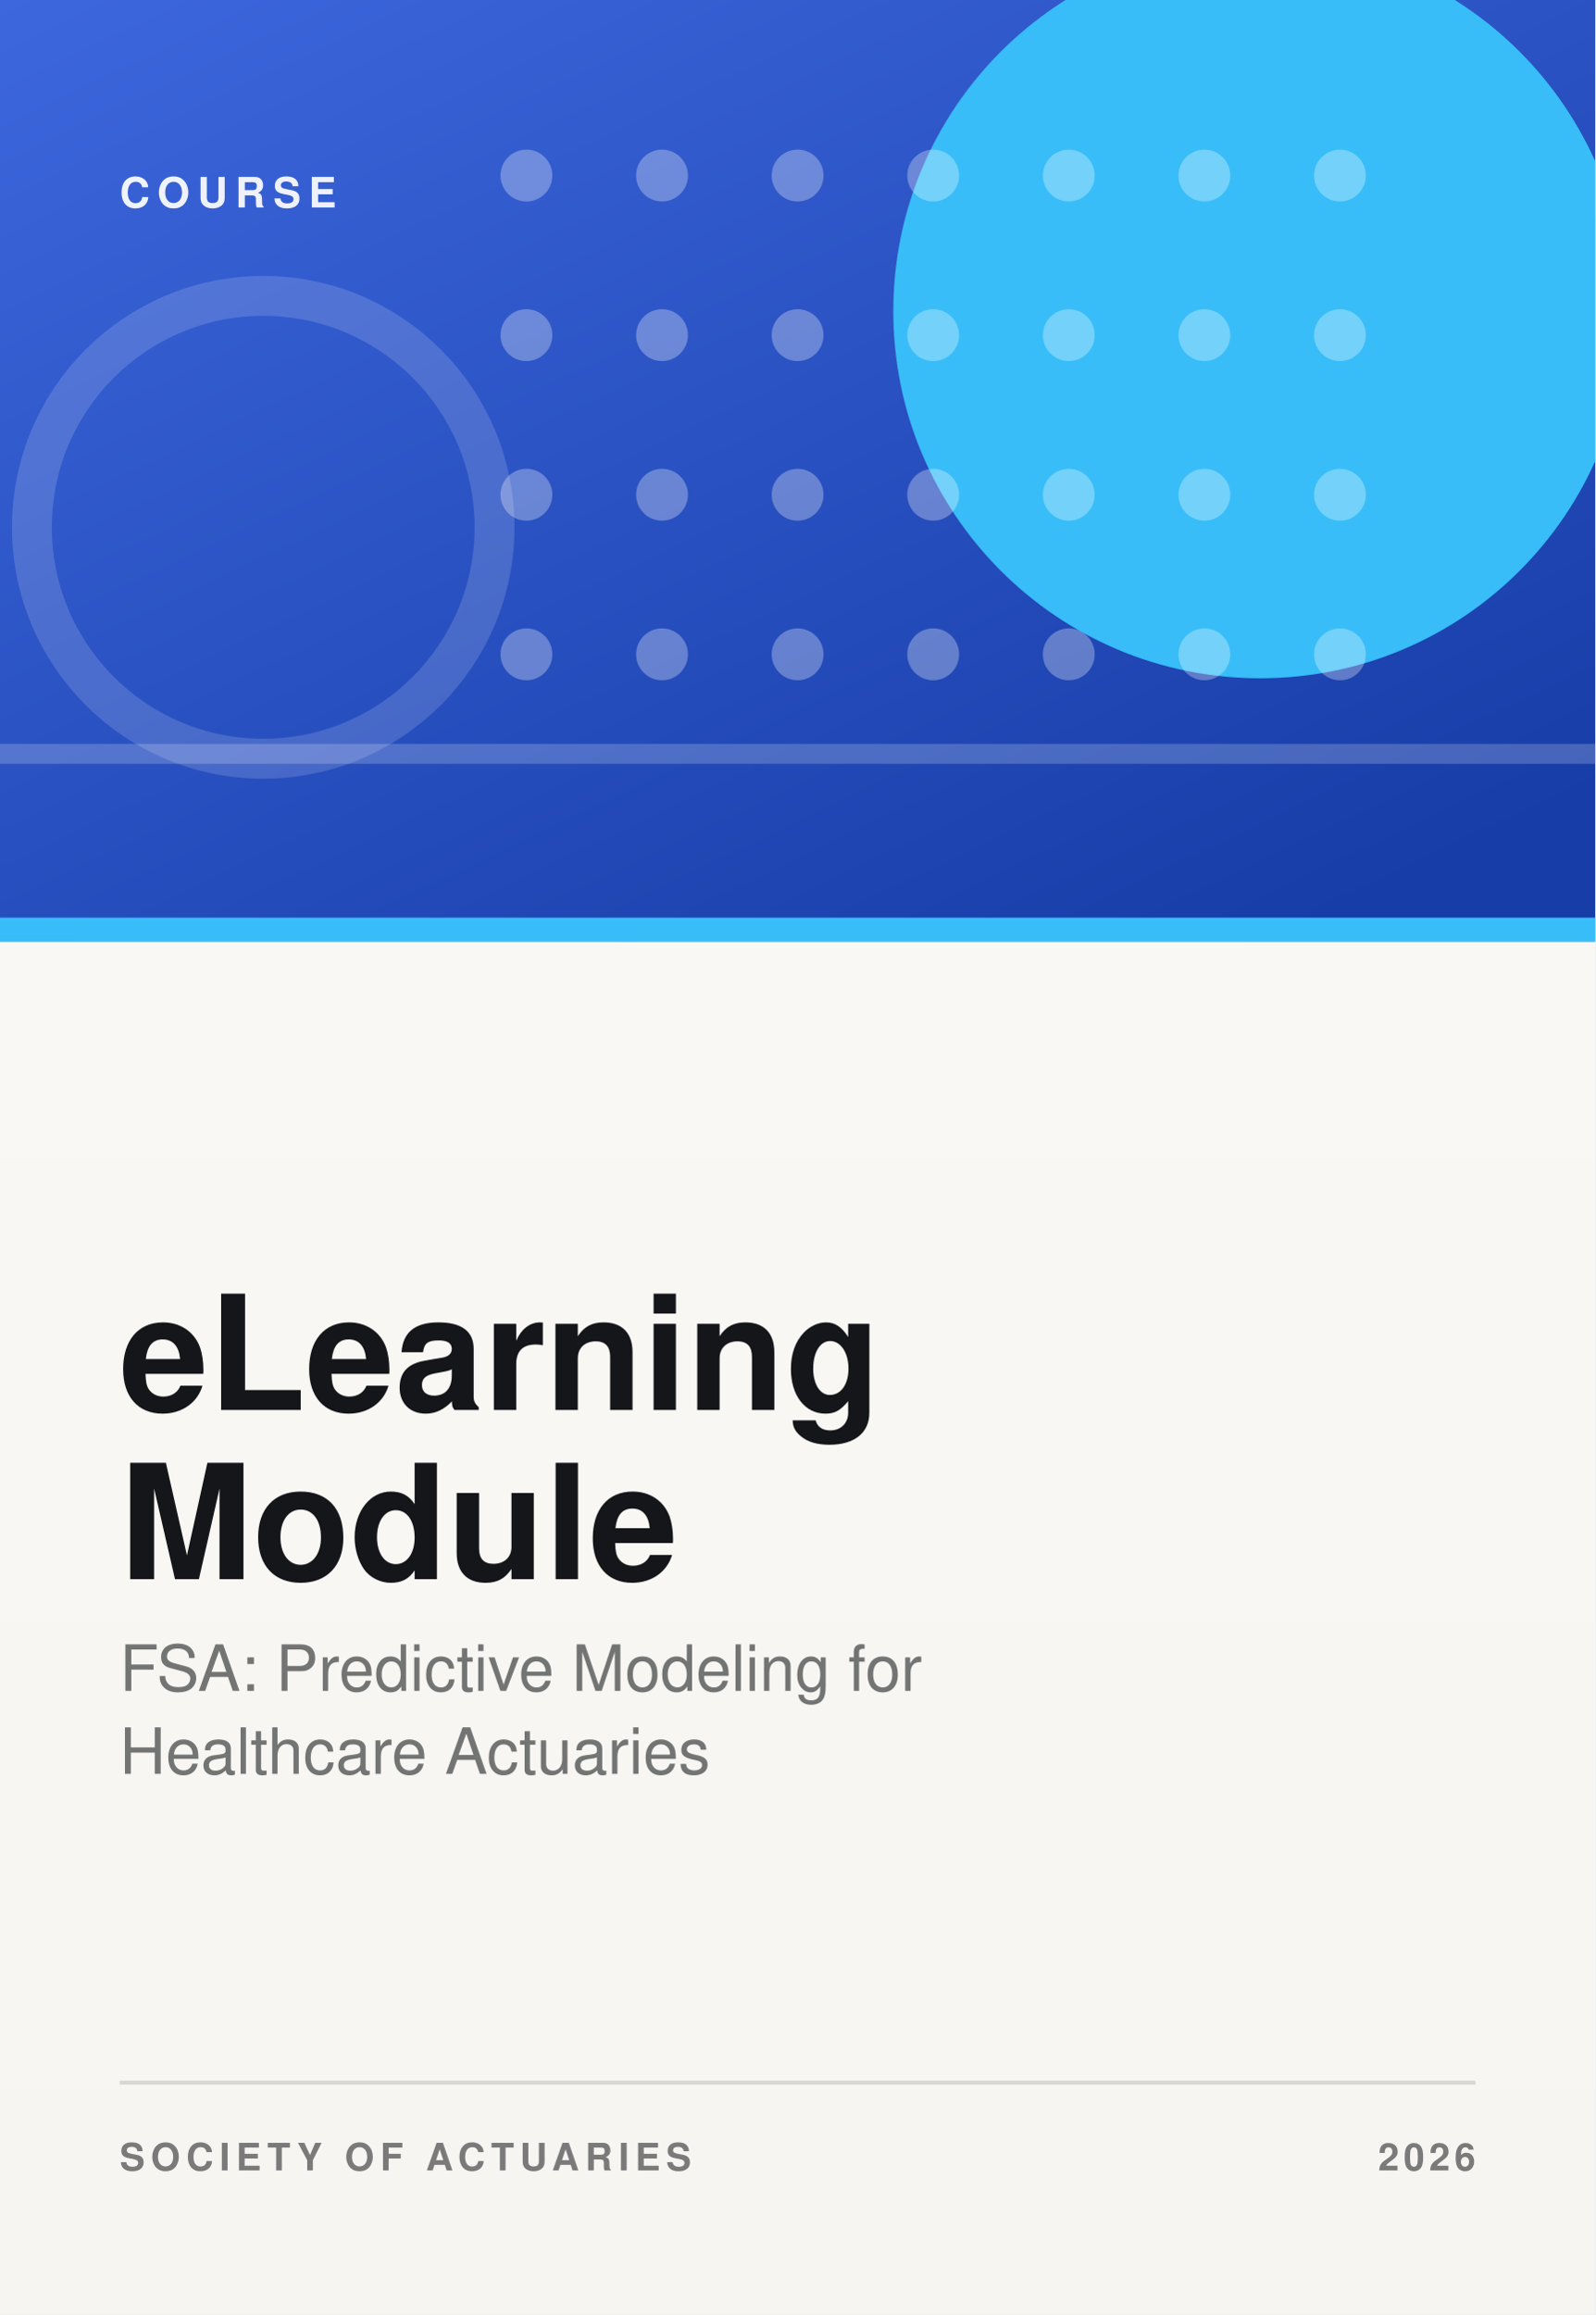
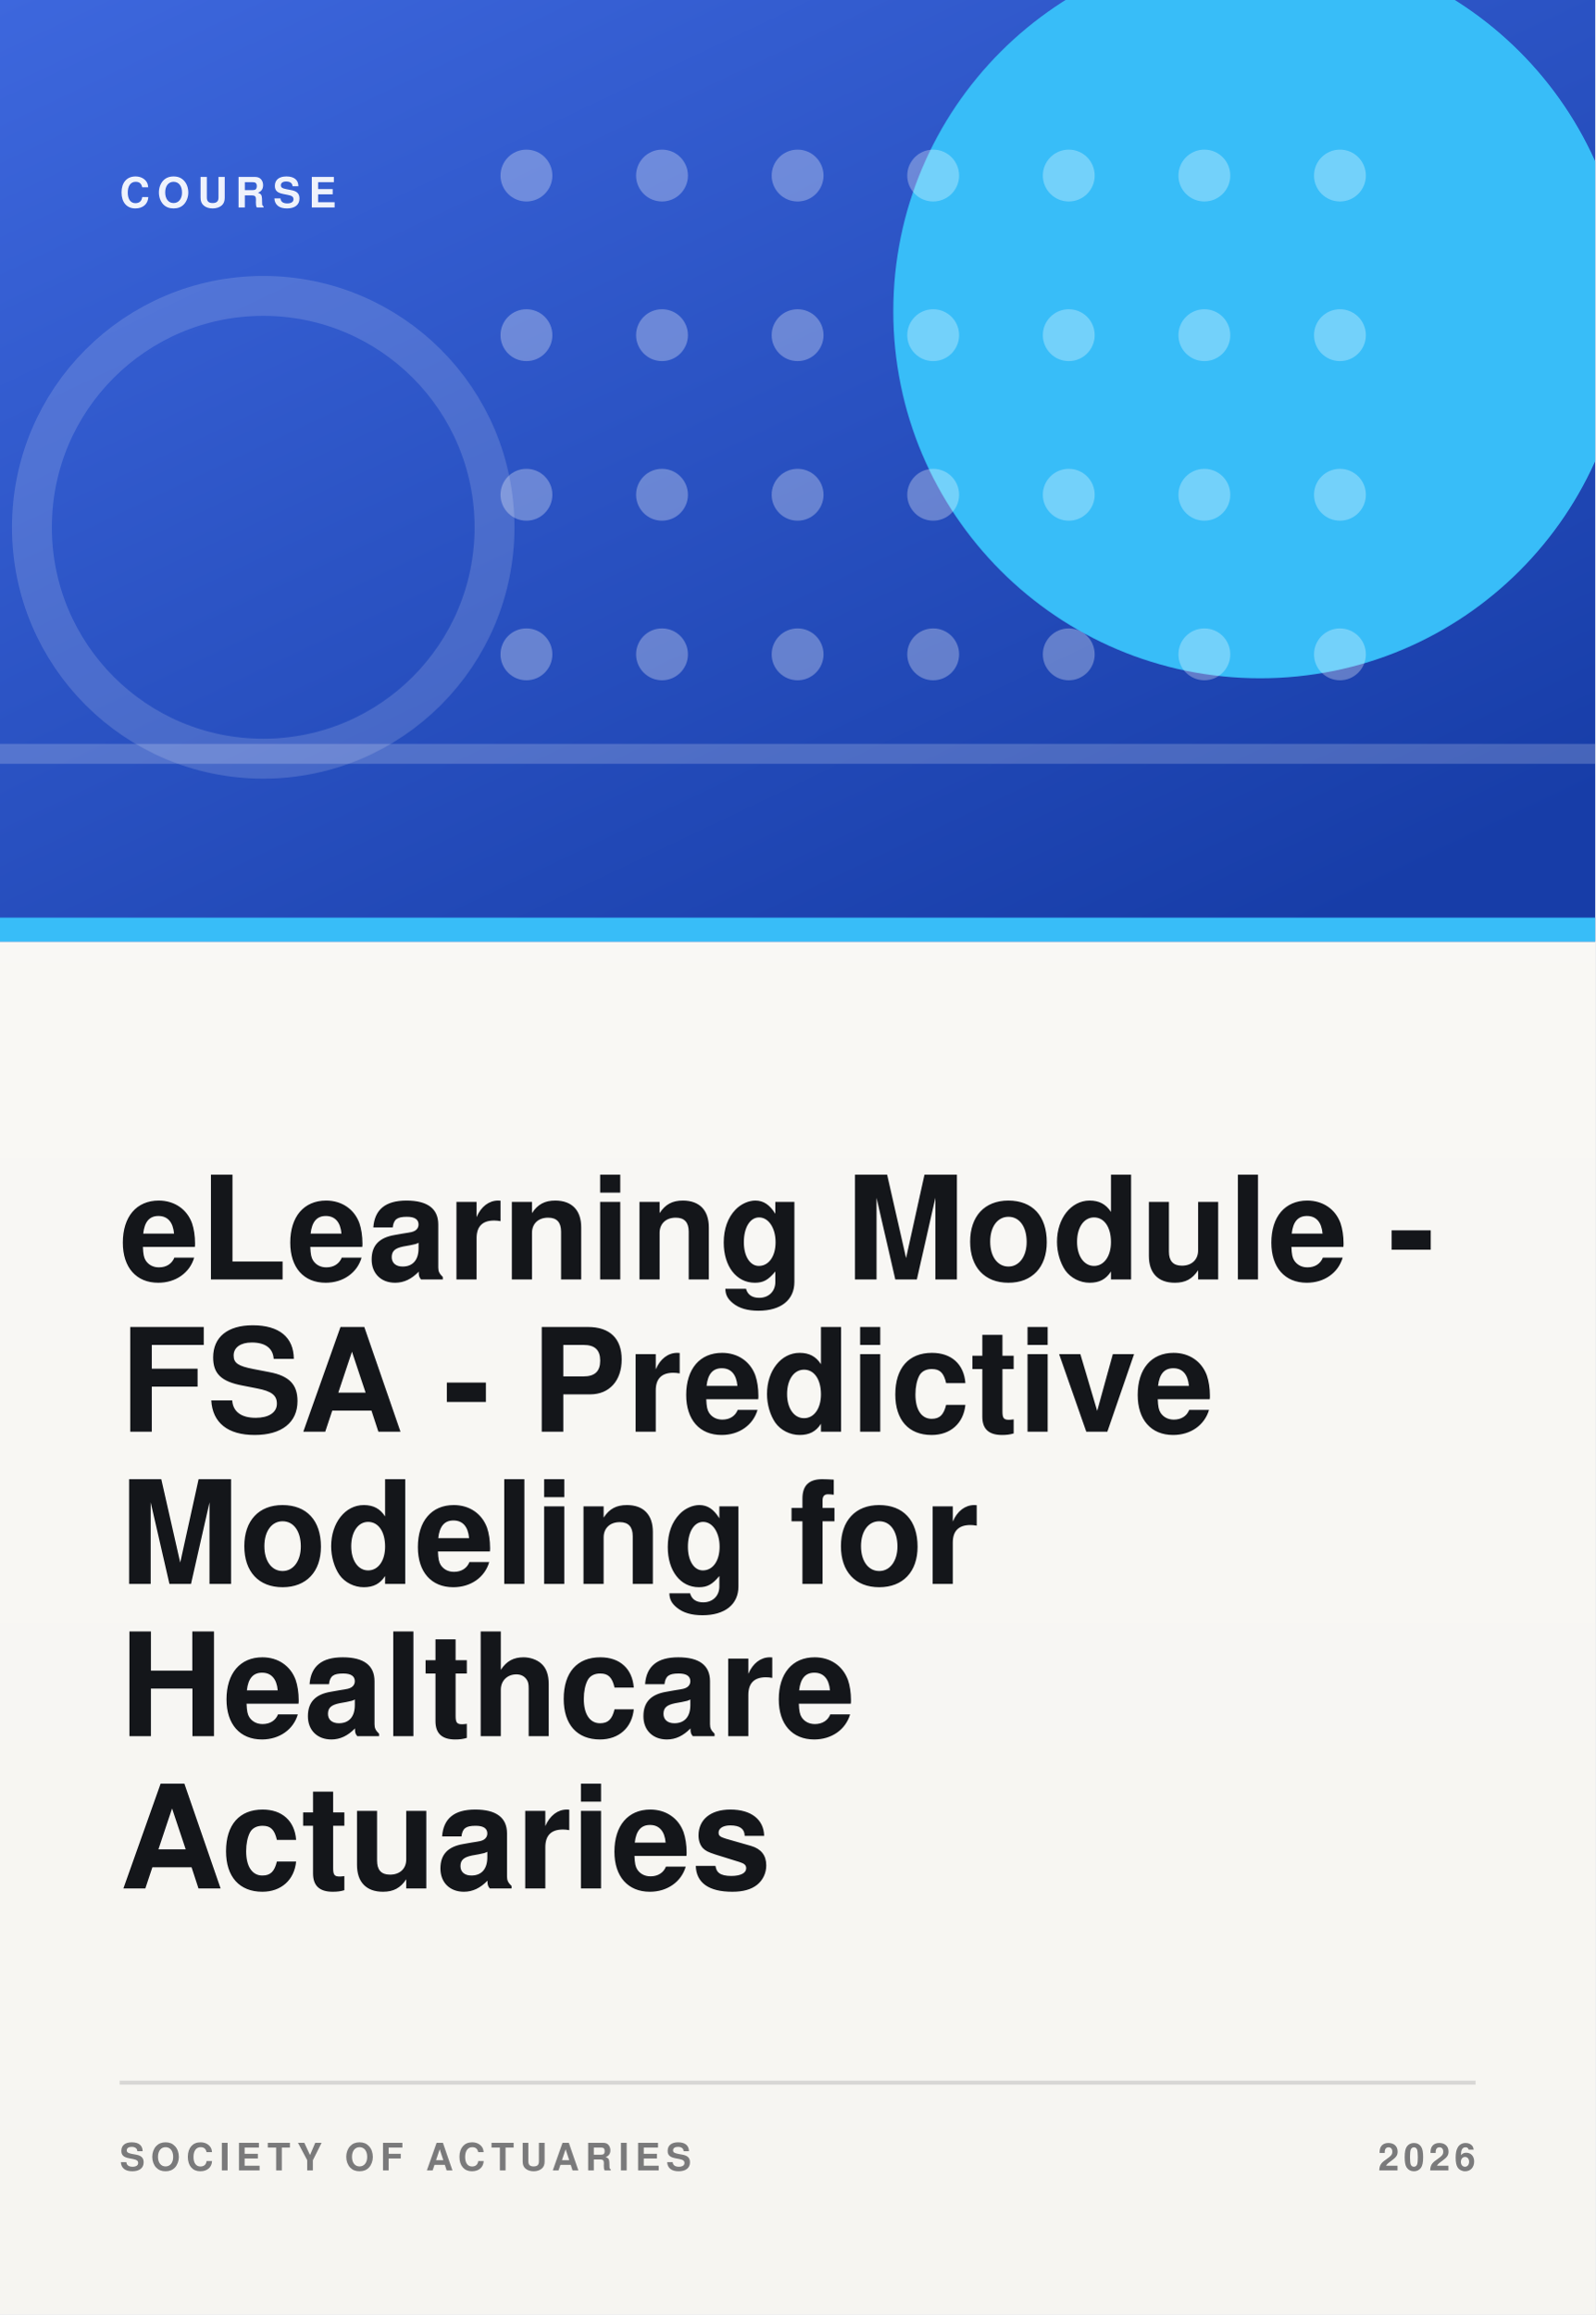
- <svg xmlns="http://www.w3.org/2000/svg" viewBox="0 0 400 580" width="400" height="580" role="img" aria-label="Cover of eLearning Module — Society of Actuaries — 2026">
+ <svg xmlns="http://www.w3.org/2000/svg" viewBox="0 0 400 580" width="400" height="580" role="img" aria-label="Cover of eLearning Module - FSA - Predictive Modeling for Healthcare Actuaries — Society of Actuaries — 2026">
  <defs>
-     <linearGradient id="band-5109c1b" x1="0" y1="0" x2="0.8" y2="1">
+     <linearGradient id="band-3a4dbda" x1="0" y1="0" x2="0.8" y2="1">
      <stop offset="0" stop-color="#3d67dd" />
      <stop offset="1" stop-color="#173da8" />
    </linearGradient>
-     <linearGradient id="paper-5109c1b" x1="0" y1="0" x2="0" y2="1">
+     <linearGradient id="paper-3a4dbda" x1="0" y1="0" x2="0" y2="1">
      <stop offset="0" stop-color="#fbfaf7" />
      <stop offset="1" stop-color="#f6f5f1" />
    </linearGradient>
-     <clipPath id="crop-5109c1b">
+     <clipPath id="crop-3a4dbda">
      <rect x="0" y="0" width="400" height="236" />
    </clipPath>
  </defs>
-   <rect x="0" y="0" width="400" height="580" fill="url(#paper-5109c1b)" />
-   <g clip-path="url(#crop-5109c1b)">
-     <rect x="0" y="0" width="400" height="236" fill="url(#band-5109c1b)" />
+   <rect x="0" y="0" width="400" height="580" fill="url(#paper-3a4dbda)" />
+   <g clip-path="url(#crop-3a4dbda)">
+     <rect x="0" y="0" width="400" height="236" fill="url(#band-3a4dbda)" />
    <circle cx="66" cy="132.16" r="58" fill="none" stroke="#ffffff" stroke-width="10" opacity="0.15" />
    <rect x="0" y="186.44" width="400" height="5" fill="#ffffff" opacity="0.2" />
    <circle cx="316" cy="78" r="92" fill="#38bdf8" />
    <circle cx="132" cy="44" r="6.5" fill="#ffffff" opacity="0.3" />
    <circle cx="166" cy="44" r="6.5" fill="#ffffff" opacity="0.3" />
    <circle cx="200" cy="44" r="6.5" fill="#ffffff" opacity="0.3" />
    <circle cx="234" cy="44" r="6.5" fill="#ffffff" opacity="0.3" />
    <circle cx="268" cy="44" r="6.5" fill="#ffffff" opacity="0.3" />
    <circle cx="302" cy="44" r="6.5" fill="#ffffff" opacity="0.3" />
    <circle cx="336" cy="44" r="6.5" fill="#ffffff" opacity="0.3" />
    <circle cx="132" cy="84" r="6.5" fill="#ffffff" opacity="0.3" />
    <circle cx="166" cy="84" r="6.5" fill="#ffffff" opacity="0.3" />
    <circle cx="200" cy="84" r="6.5" fill="#ffffff" opacity="0.3" />
    <circle cx="234" cy="84" r="6.5" fill="#ffffff" opacity="0.3" />
    <circle cx="268" cy="84" r="6.5" fill="#ffffff" opacity="0.3" />
    <circle cx="302" cy="84" r="6.5" fill="#ffffff" opacity="0.3" />
    <circle cx="336" cy="84" r="6.5" fill="#ffffff" opacity="0.3" />
    <circle cx="132" cy="124" r="6.5" fill="#ffffff" opacity="0.3" />
    <circle cx="166" cy="124" r="6.5" fill="#ffffff" opacity="0.3" />
    <circle cx="200" cy="124" r="6.5" fill="#ffffff" opacity="0.3" />
    <circle cx="234" cy="124" r="6.5" fill="#ffffff" opacity="0.3" />
    <circle cx="268" cy="124" r="6.5" fill="#ffffff" opacity="0.3" />
    <circle cx="302" cy="124" r="6.5" fill="#ffffff" opacity="0.3" />
    <circle cx="336" cy="124" r="6.5" fill="#ffffff" opacity="0.3" />
    <circle cx="132" cy="164" r="6.5" fill="#ffffff" opacity="0.3" />
    <circle cx="166" cy="164" r="6.5" fill="#ffffff" opacity="0.3" />
    <circle cx="200" cy="164" r="6.5" fill="#ffffff" opacity="0.3" />
    <circle cx="234" cy="164" r="6.5" fill="#ffffff" opacity="0.3" />
    <circle cx="268" cy="164" r="6.5" fill="#ffffff" opacity="0.3" />
    <circle cx="302" cy="164" r="6.5" fill="#ffffff" opacity="0.3" />
    <circle cx="336" cy="164" r="6.5" fill="#ffffff" opacity="0.3" />
  </g>
  <rect x="0" y="230" width="400" height="6" fill="#38bdf8" />
  <text x="30" y="52" font-family="'Helvetica Neue', Helvetica, Arial, sans-serif" font-size="10.5" font-weight="700" fill="#ffffff" text-anchor="start" letter-spacing="1.9" opacity="0.92">COURSE</text>
-   <text x="30" y="353.4" font-family="'Helvetica Neue', Helvetica, Arial, sans-serif" font-size="40" font-weight="700" fill="#14161a" text-anchor="start">eLearning</text>
-   <text x="30" y="395.8" font-family="'Helvetica Neue', Helvetica, Arial, sans-serif" font-size="40" font-weight="700" fill="#14161a" text-anchor="start">Module</text>
-   <text x="30" y="423.8" font-family="'Helvetica Neue', Helvetica, Arial, sans-serif" font-size="16" font-weight="400" fill="#737474" text-anchor="start">FSA: Predictive Modeling for</text>
-   <text x="30" y="444.6" font-family="'Helvetica Neue', Helvetica, Arial, sans-serif" font-size="16" font-weight="400" fill="#737474" text-anchor="start">Healthcare Actuaries</text>
+   <text x="30" y="320.68" font-family="'Helvetica Neue', Helvetica, Arial, sans-serif" font-size="36" font-weight="700" fill="#14161a" text-anchor="start">eLearning Module -</text>
+   <text x="30" y="358.84" font-family="'Helvetica Neue', Helvetica, Arial, sans-serif" font-size="36" font-weight="700" fill="#14161a" text-anchor="start">FSA - Predictive</text>
+   <text x="30" y="397" font-family="'Helvetica Neue', Helvetica, Arial, sans-serif" font-size="36" font-weight="700" fill="#14161a" text-anchor="start">Modeling for</text>
+   <text x="30" y="435.16" font-family="'Helvetica Neue', Helvetica, Arial, sans-serif" font-size="36" font-weight="700" fill="#14161a" text-anchor="start">Healthcare</text>
+   <text x="30" y="473.32" font-family="'Helvetica Neue', Helvetica, Arial, sans-serif" font-size="36" font-weight="700" fill="#14161a" text-anchor="start">Actuaries</text>
  <line x1="30" y1="522" x2="370" y2="522" stroke="#14161a" stroke-width="1" opacity="0.14" />
  <text x="30" y="544" font-family="'Helvetica Neue', Helvetica, Arial, sans-serif" font-size="9.5" font-weight="700" fill="#7a7a7b" text-anchor="start" letter-spacing="1.5">SOCIETY OF ACTUARIES</text>
  <text x="370" y="544" font-family="'Helvetica Neue', Helvetica, Arial, sans-serif" font-size="9.5" font-weight="600" fill="#7a7a7b" text-anchor="end" letter-spacing="1.1">2026</text>
</svg>
